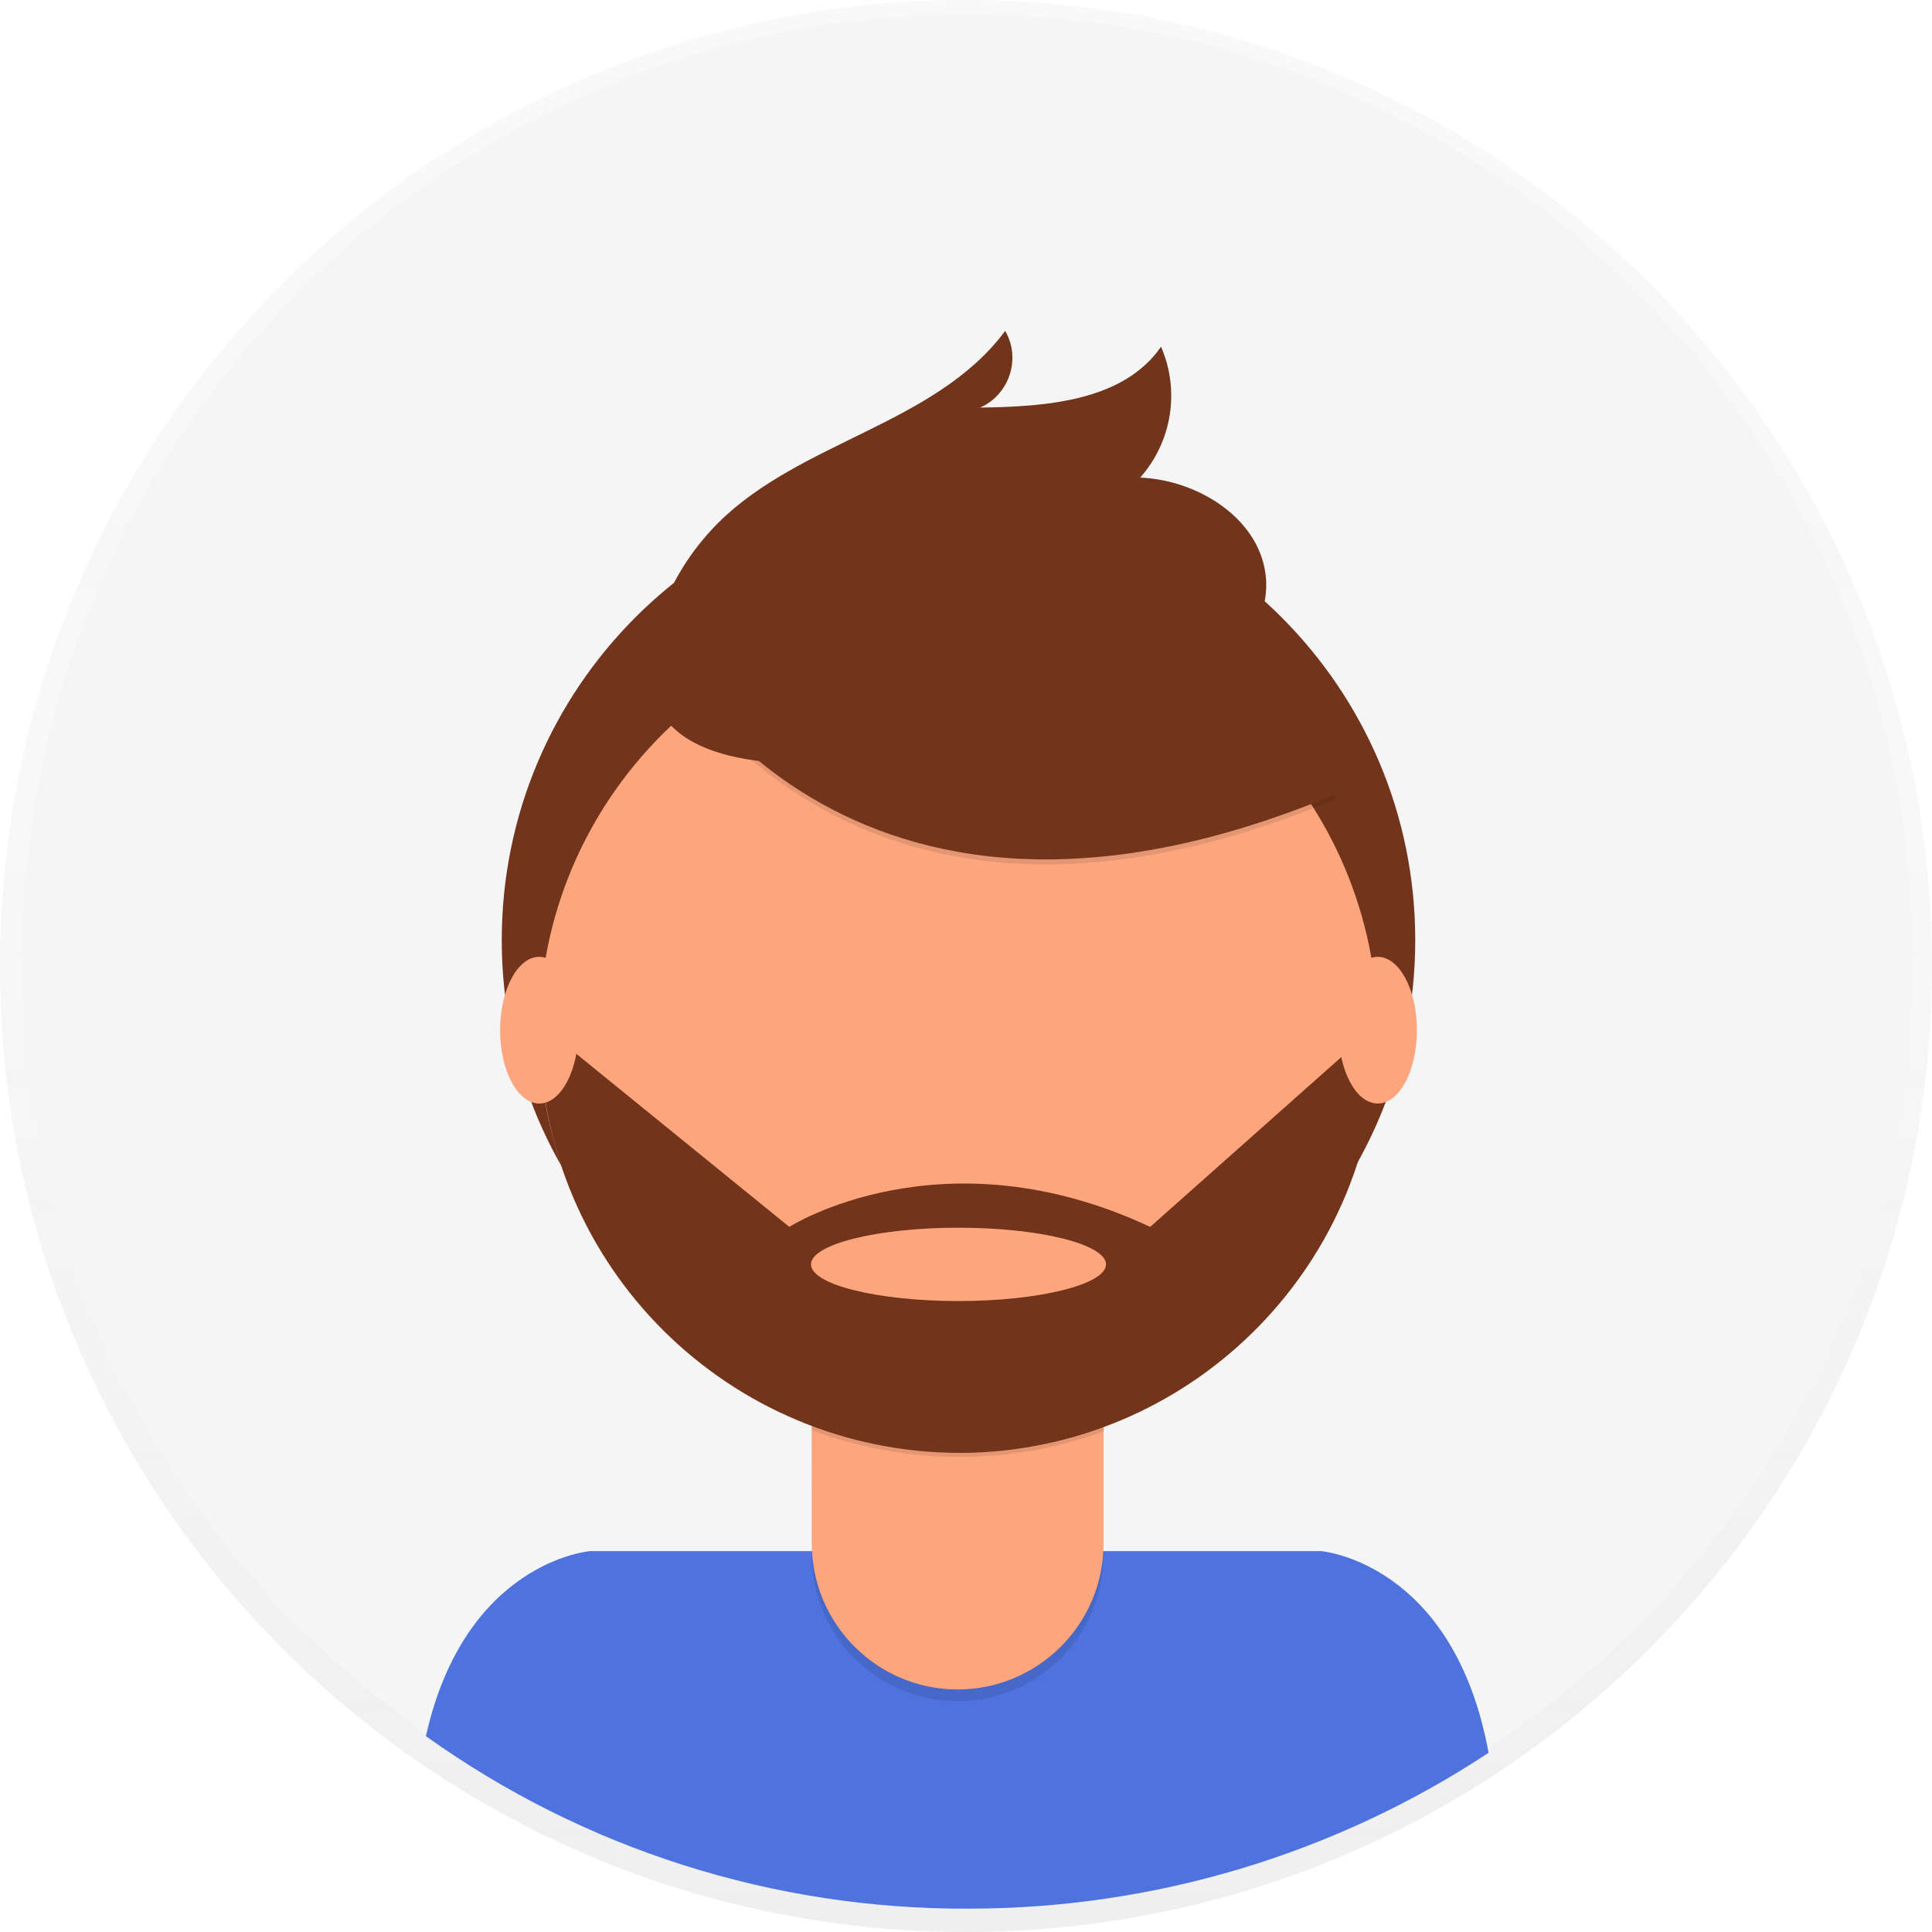
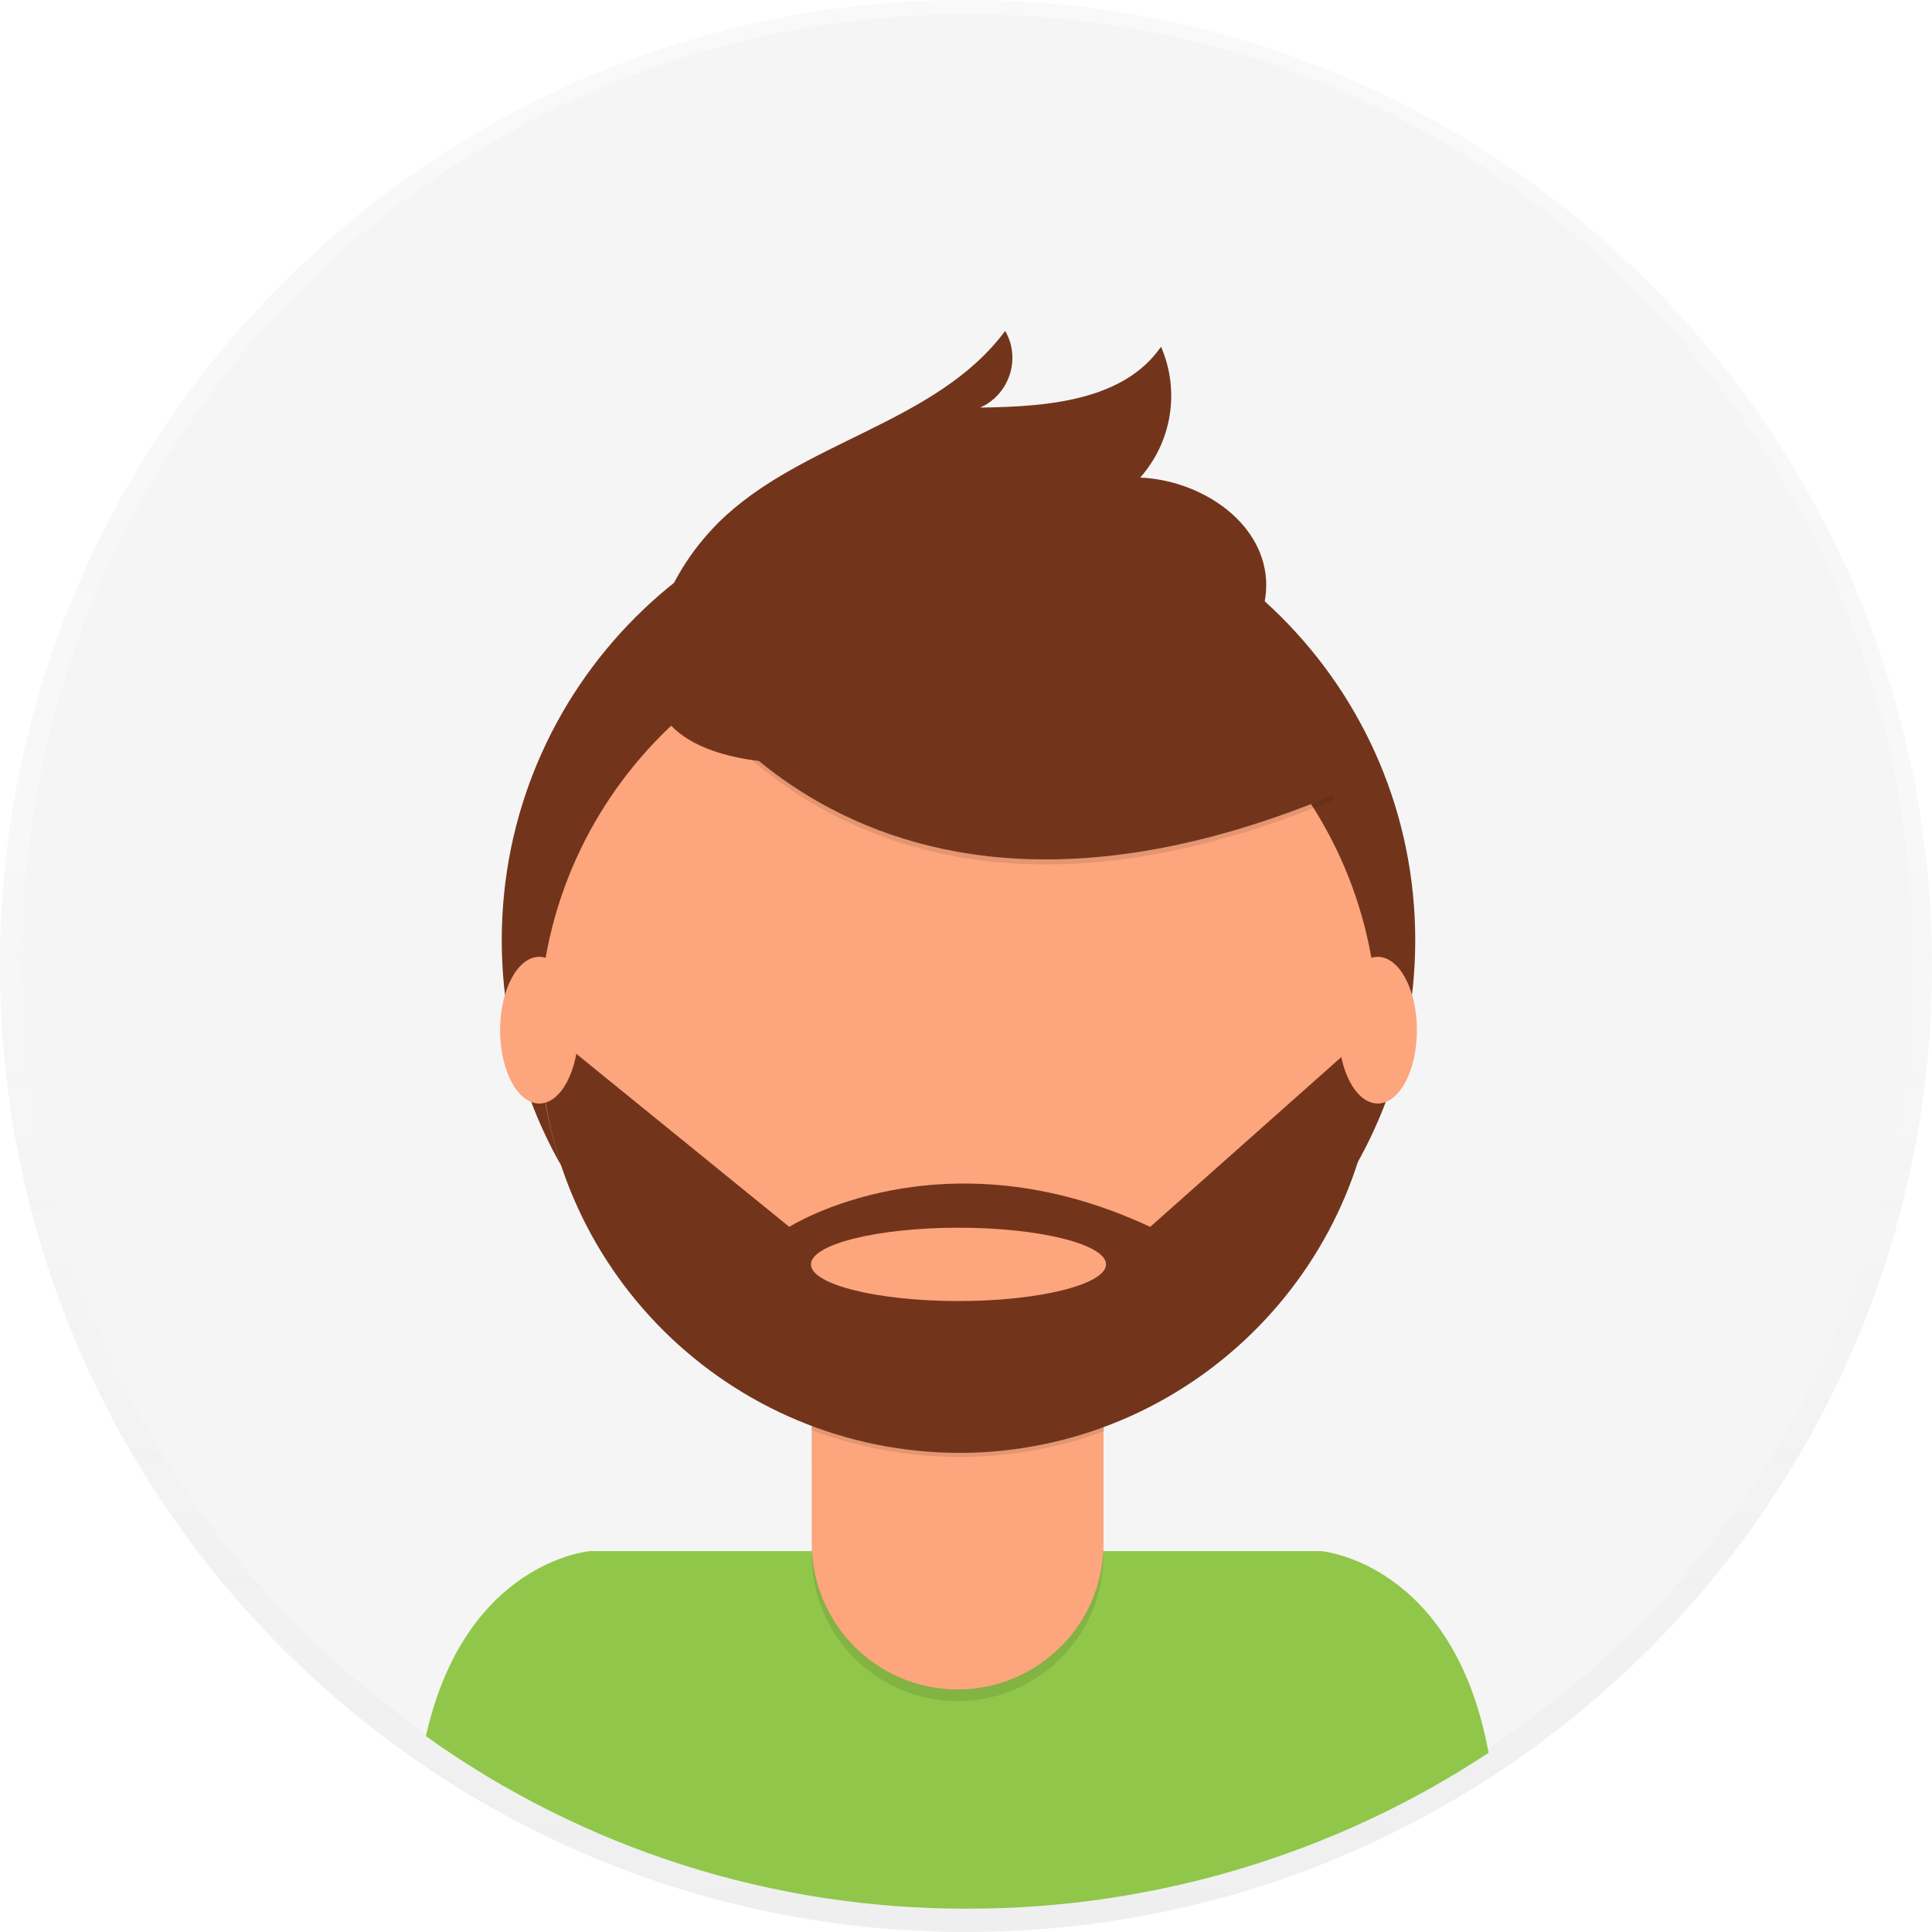
<svg xmlns="http://www.w3.org/2000/svg" version="1.1" id="_x38_8ce59e9-c4b8-4d1d-9d7a-ce0190159aa8" x="0px" y="0px" viewBox="0 0 231.8 231.8" style="enable-background:new 0 0 231.8 231.8;" xml:space="preserve">
  <style type="text/css">
	.st0{opacity:0.5;}
	.st1{fill:url(#SVGID_1_);}
	.st2{fill:#F5F5F5;}
- 	.st3{fill:#4E73DF;}
+ 	.st3{fill:#90C74A;}
	.st4{fill:#72351C;}
	.st5{opacity:0.1;enable-background:new    ;}
	.st6{fill:#FDA57D;}
</style>
  <g class="st0">
    <linearGradient id="SVGID_1_" gradientUnits="userSpaceOnUse" x1="115.89" y1="526.22" x2="115.89" y2="758" gradientTransform="matrix(1 0 0 -1 0 758)">
      <stop offset="0" style="stop-color:#808080;stop-opacity:0.25" />
      <stop offset="0.54" style="stop-color:#808080;stop-opacity:0.12" />
      <stop offset="1" style="stop-color:#808080;stop-opacity:0.1" />
    </linearGradient>
    <circle class="st1" cx="115.9" cy="115.9" r="115.9" />
  </g>
  <circle class="st2" cx="116.1" cy="115.1" r="113.4" />
  <path class="st3" d="M116.2,229c22.2,0,43.9-6.5,62.4-18.7c-4.2-22.9-20.1-24.2-20.1-24.2H70.8c0,0-15,1.2-19.7,22.2  C70.1,221.9,92.9,229.1,116.2,229z" />
  <circle class="st4" cx="115" cy="112.8" r="54.8" />
  <path class="st5" d="M97.3,158.4h35.1l0,0v28.1c0,9.7-7.8,17.6-17.5,17.6c0,0,0,0,0,0l0,0c-9.7,0-17.5-7.9-17.5-17.5L97.3,158.4  L97.3,158.4z" />
  <path class="st6" d="M100.7,157.1h28.4c1.9,0,3.3,1.5,3.3,3.4v24.7c0,9.7-7.9,17.5-17.5,17.5l0,0c-9.7,0-17.5-7.9-17.5-17.5v-24.7  C97.3,158.6,98.8,157.1,100.7,157.1L100.7,157.1z" />
  <path class="st5" d="M97.4,171.6c11.3,4.2,23.8,4.3,35.1,0.1v-4.3H97.4V171.6z" />
  <circle class="st6" cx="115" cy="123.7" r="50.3" />
  <path class="st5" d="M79.2,77.9c0,0,21.2,43,81,18l-13.9-21.8l-24.7-8.9L79.2,77.9z" />
  <path class="st4" d="M79.2,77.3c0,0,21.2,43,81,18l-13.9-21.8l-24.7-8.9L79.2,77.3z" />
  <path class="st4" d="M79,74.4c1.4-4.4,3.9-8.4,7.2-11.7c9.9-9.8,26.1-11.8,34.4-23c1.8,3.1,0.7,7.1-2.4,8.9  c-0.2,0.1-0.4,0.2-0.6,0.3c8-0.1,17.2-0.8,21.7-7.3c2.3,5.3,1.3,11.4-2.5,15.7c7.1,0.3,14.6,5.1,15.1,12.2c0.3,4.7-2.6,9.1-6.5,11.9  s-8.5,3.9-13.1,4.9C118.8,89.2,70.3,101.6,79,74.4z" />
  <path class="st4" d="M165.3,124.1H164L138,147.2c-25-11.7-43.3,0-43.3,0l-27.2-22.1l-2.7,0.3c0.8,27.8,23.9,49.6,51.7,48.9  C143.6,173.5,165.3,151.3,165.3,124.1L165.3,124.1z M115,156.1c-9.8,0-17.7-2-17.7-4.4s7.9-4.4,17.7-4.4s17.7,2,17.7,4.4  S124.7,156.1,115,156.1L115,156.1z" />
  <ellipse class="st6" cx="64.7" cy="123.6" rx="4.7" ry="8.8" />
  <ellipse class="st6" cx="165.3" cy="123.6" rx="4.7" ry="8.8" />
</svg>
